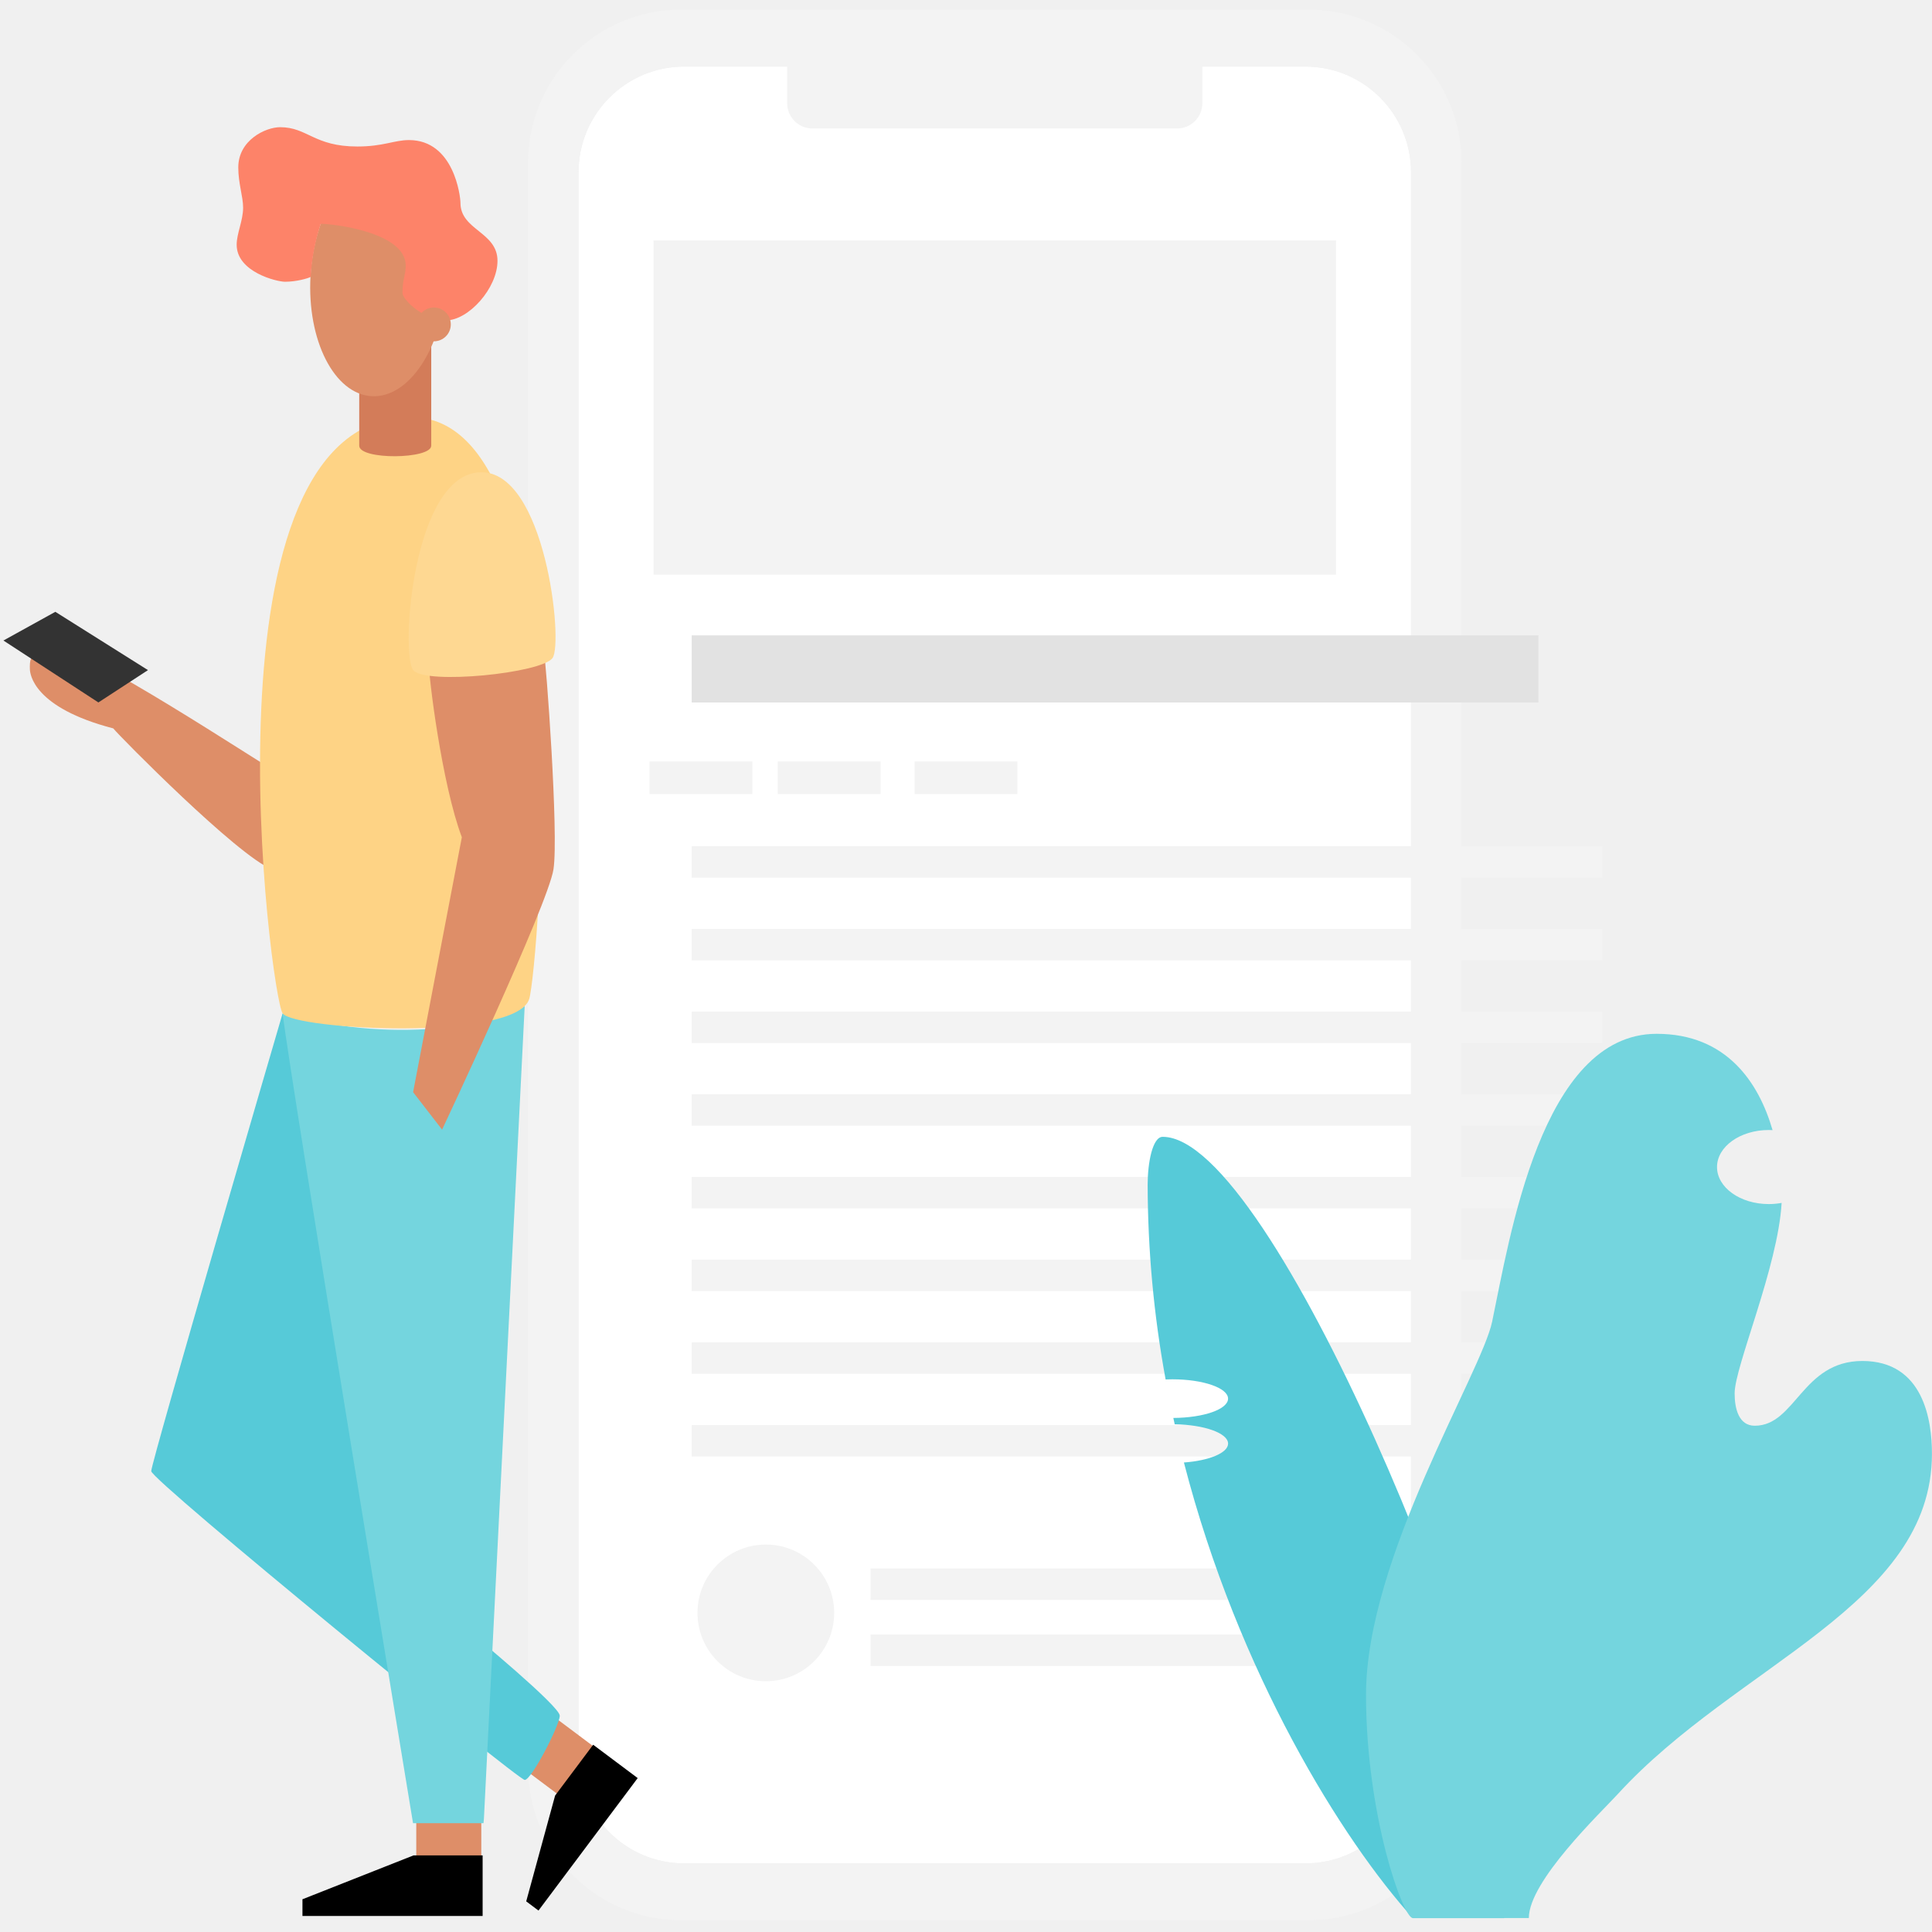
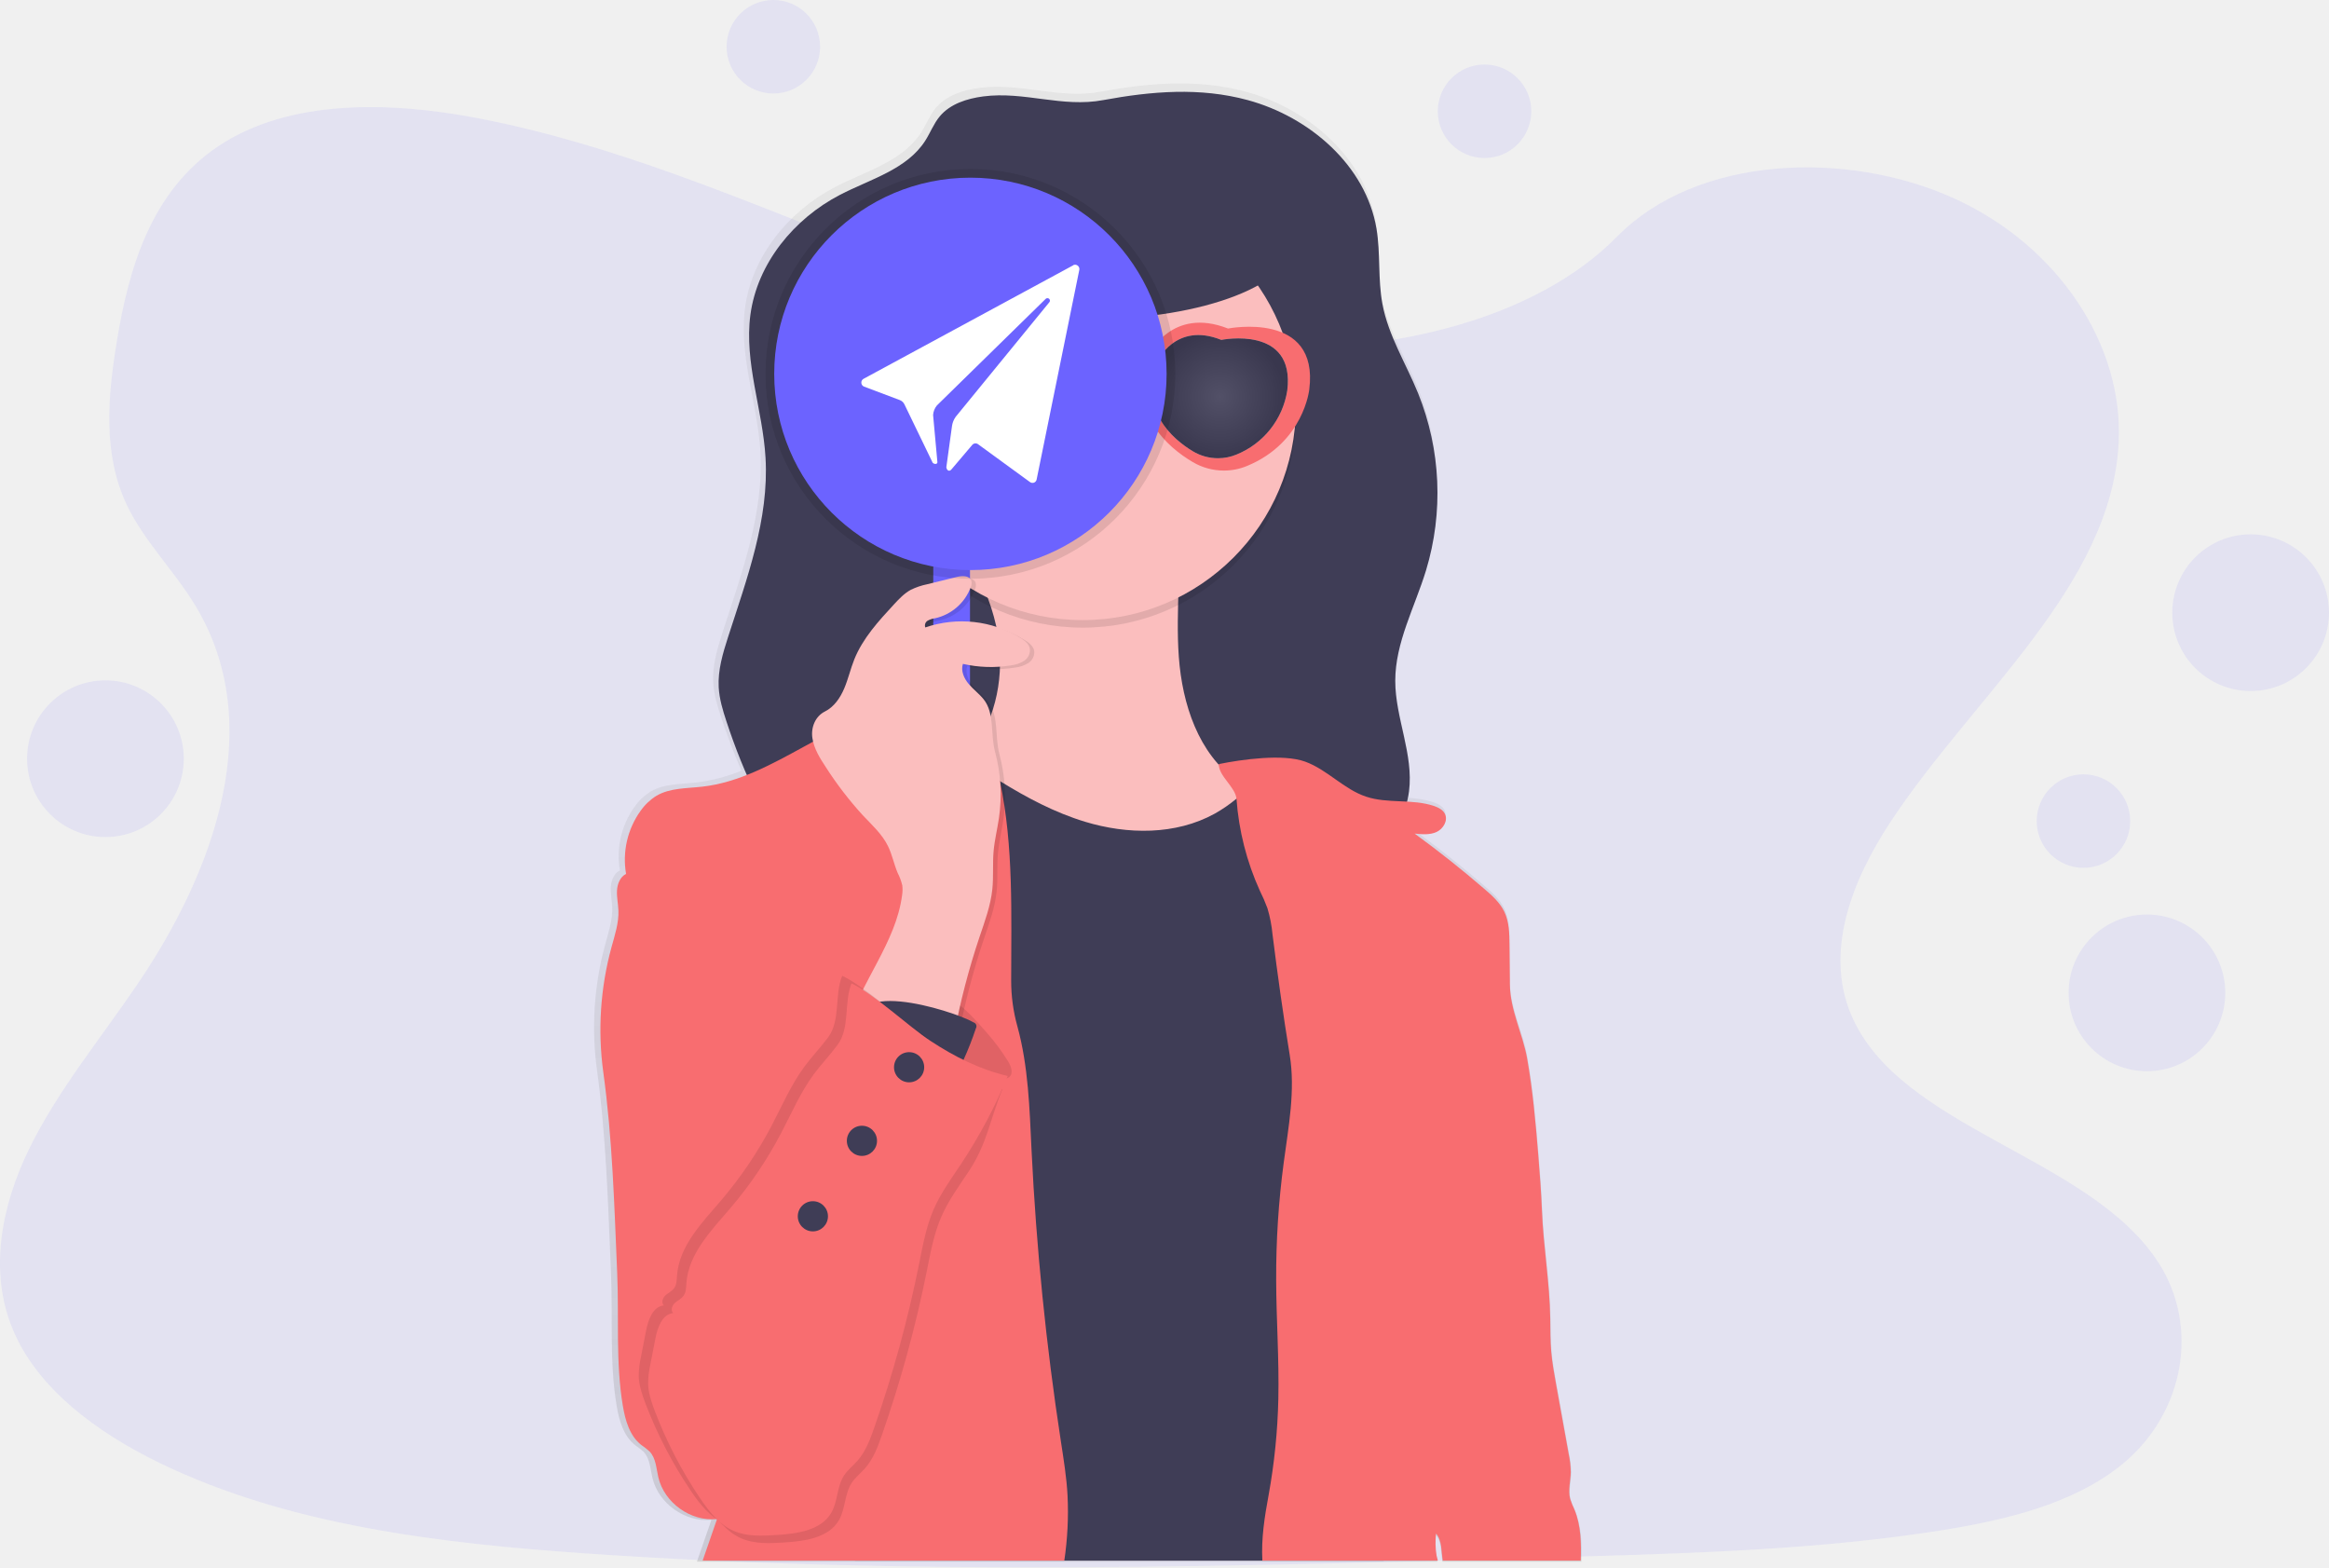
- <svg xmlns="http://www.w3.org/2000/svg" viewBox="0 0 1200 1200">
+ <svg xmlns="http://www.w3.org/2000/svg" id="a5bf4c2f-011e-4b0b-9ffb-d92ba0560f2b" data-name="Layer 1" width="1077.75" height="725.24" viewBox="0 0 1077.75 725.24">
  <defs>
-     <style>.cls-1{fill:#fff;}.cls-2{fill:#f3f3f3;}.cls-3{fill:#e2e2e2;}.cls-4{fill:#de8e68;}.cls-5{fill:#56cad8;}.cls-6{fill:#74d5de;}.cls-7{fill:#fed385;}.cls-8{fill:#333;}.cls-9{fill:#fed892;}.cls-10{fill:#d37c59;}.cls-11{fill:#fd8369;}</style>
+     <linearGradient id="afd189d7-11a7-4088-a6cf-cbbc8456f501" x1="564.5" y1="810" x2="564.5" y2="126" gradientUnits="userSpaceOnUse">
+       <stop offset="0" stop-color="gray" stop-opacity="0.25" />
+       <stop offset="0.54" stop-color="gray" stop-opacity="0.12" />
+       <stop offset="1" stop-color="gray" stop-opacity="0.1" />
+     </linearGradient>
+     <radialGradient id="fa3ab0ab-d0ab-491b-9f5d-880d1af9de28" cx="625.65" cy="270.91" r="30.01" gradientUnits="userSpaceOnUse">
+       <stop offset="0" stop-color="#fff" />
+       <stop offset="1" />
+     </radialGradient>
  </defs>
-   <g id="Background_elements" data-name="Background elements">
-     <path class="cls-1" d="M876.41,595.49v496.24a65.66,65.66,0,0,1-65.66,65.66H425a65.66,65.66,0,0,1-65.66-65.66V107A65.67,65.67,0,0,1,425,41.34H810.75A65.67,65.67,0,0,1,876.41,107V595.49" />
-     <rect class="cls-2" x="488.92" y="15.42" width="257.9" height="64.39" rx="15.72" ry="15.72" />
-     <path class="cls-2" d="M812.73,6H423A95.06,95.06,0,0,0,328,101.06v996.56A95.06,95.06,0,0,0,423,1192.68H812.73a95.06,95.06,0,0,0,95.06-95.06V101.06A95.06,95.06,0,0,0,812.73,6Zm63.68,589.49v496.24a65.66,65.66,0,0,1-65.66,65.66H425a65.66,65.66,0,0,1-65.66-65.66V107A65.67,65.67,0,0,1,425,41.34H810.75A65.67,65.67,0,0,1,876.41,107Z" />
-     <rect class="cls-2" x="405.91" y="149.31" width="423.93" height="207.6" />
-     <rect class="cls-2" x="429.63" y="525.61" width="565.57" height="19.53" />
-     <rect class="cls-2" x="429.63" y="576.97" width="565.57" height="19.53" />
-     <rect class="cls-2" x="429.63" y="628.32" width="565.57" height="19.53" />
-     <rect class="cls-2" x="429.63" y="679.68" width="565.57" height="19.53" />
-     <rect class="cls-2" x="429.63" y="731.04" width="565.57" height="19.53" />
-     <rect class="cls-2" x="429.63" y="782.4" width="565.57" height="19.53" />
-     <rect class="cls-2" x="429.63" y="833.76" width="565.57" height="19.53" />
-     <rect class="cls-2" x="429.63" y="885.12" width="565.57" height="19.53" />
-     <rect class="cls-2" x="540.74" y="974.2" width="393.48" height="19.53" />
-     <rect class="cls-2" x="540.74" y="1015.26" width="433.77" height="19.53" />
-     <rect class="cls-2" x="403.44" y="472.93" width="63.86" height="20.28" />
-     <rect class="cls-2" x="483.08" y="472.93" width="63.86" height="20.28" />
-     <rect class="cls-2" x="568.07" y="472.93" width="63.86" height="20.28" />
-     <circle class="cls-2" cx="475.67" cy="1001.8" r="42.45" />
-     <rect class="cls-3" x="429.63" y="394.62" width="525.91" height="41.69" />
-   </g>
-   <g id="Vector">
-     <rect class="cls-4" x="327.25" y="1074.32" width="37.1" height="33.1" transform="translate(-734.62 713.68) rotate(-53.17)" />
-     <rect class="cls-4" x="258.55" y="1129.09" width="40.39" height="26.31" />
-     <path class="cls-5" d="M175.54,629.41S93.93,908.11,93.93,913.76s227.78,191.79,232,191.79,21.75-34,21.75-39.91S293.46,1015,293.46,1015Z" />
-     <path class="cls-6" d="M300.57,1129.67,325.9,624.84c-11.9,8.54-73.18,26-150.36,4.57,5.36,44.32,81,503,81,503h43.78Z" />
-     <path class="cls-4" d="M171.2,479.15c-10.21-5.59-118.62-77.3-136.36-77.3s-16.28,10.46-16.28,13.62,2.18,24.06,51.77,36.94c4.37,5.35,76.8,78.75,98.43,87.5C169,516.82,171.2,479.15,171.2,479.15Z" />
-     <path class="cls-7" d="M255.47,259.11c-134.59,0-87.32,359.95-79.93,370.3s144.7,17.42,153.14-8.87C334.27,603.14,363,259.11,255.47,259.11Z" />
-     <polygon class="cls-8" points="61.11 436.3 2.12 397.84 34.37 380.01 91.91 416.22 61.11 436.3" />
-     <path class="cls-4" d="M266.24,409.6c-.25,10,8.31,77.83,20.62,110.43-4.66,24-30.27,158.33-30.27,158.33l18,23.28s65.86-139.86,69.19-161.73-4.66-130.31-6-135.63S266.24,409.6,266.24,409.6Z" />
-     <path class="cls-9" d="M298.52,293.33c40.17-.88,51.47,105.87,44.7,115.35s-78.33,16.71-86.46,7.68S256,294.26,298.52,293.33Z" />
-     <path class="cls-10" d="M267.85,206.54H223.12v70.28c0,9,44.73,8.47,44.73,0Z" />
-     <ellipse class="cls-4" cx="234.96" cy="173.74" rx="72.46" ry="42.15" transform="translate(48.13 398.43) rotate(-86.74)" />
-     <path class="cls-11" d="M147,152c0-7,4-15,4-23,0-7-3-15-3-25,0-17,17-25,26-25,17,0,21,12,48,12,16,0,23-4,32-4,28,0,32,35,32,39,0,17,23,18,23,36,0,17-18,37-32,37s-27-13-27-17c0-9,2-11,2-17,0-21-45.76-26-52.76-26A126.81,126.81,0,0,0,193,172c-2,1-9,3-16,3C172,175,147,169,147,152Z" />
-     <circle class="cls-4" cx="269.5" cy="201.5" r="10.5" />
-     <polygon points="299.77 1152.42 256.84 1152.42 187.86 1179.67 187.86 1190.04 299.77 1190.04 299.77 1152.42" />
-     <polygon points="368.43 1083.69 344.79 1115.25 326.84 1180.97 334.46 1186.68 396.08 1104.4 368.43 1083.69" />
-     <path class="cls-5" d="M722.16,706.1c-6.35,0-9.33,16.25-9.33,29.7a674.67,674.67,0,0,0,11.15,121c1.37,0,2.76-.09,4.17-.09,19.12,0,34.62,5.37,34.62,12s-15.18,11.88-34,12c.29,1.32.57,2.63.87,3.94,18.43.27,33.15,5.53,33.15,12,0,5.77-11.77,10.59-27.44,11.73,33.85,131.18,98.57,234.73,142.22,283h56.67V1143.6C934.22,1060.29,790.76,706.1,722.16,706.1Z" />
-     <path class="cls-6" d="M1156.76,845.33c-37.49,0-41.48,40.22-66.85,40.22-9.79,0-12.5-10.33-12.5-20.11,0-16.67,26.93-78.55,29.19-118.29a44,44,0,0,1-8,.72c-17.74,0-32.13-10.31-32.13-23s14.39-23,32.13-23c.8,0,1.59,0,2.37.07-8.49-29.27-28.35-59.82-72-59.82-71.74,0-91.31,127.18-102.18,178.81-6.73,32-78.33,146.75-78.33,231.68,0,74.86,23,138.71,29,138.71h72.13c0-23,44.73-65.49,55.37-77.12,73.62-80.47,195-117.07,195-211.2C1200,882.29,1194.75,845.33,1156.76,845.33Z" />
-   </g>
+   <path d="M647.68,248.35c-64.72-2.25-126.36-23.14-185.22-46s-117.17-48.19-180.34-60.3c-40.63-7.79-87.09-8.89-119.83,12.89-31.5,21-41.68,57.15-47.15,90.73-4.12,25.26-6.54,51.84,4.74,75.49,7.83,16.42,21.74,30.22,31.36,45.95,33.47,54.72,9.81,122.2-26.46,175.63-17,25.07-36.74,49-49.87,75.66s-19.2,57.25-7.71,84.47c11.38,27,38.51,47.24,67.9,61.49,59.69,28.95,130,37.23,198.61,41.92,151.82,10.39,304.46,5.89,456.69,1.39,56.33-1.67,112.92-3.36,168.34-12.07,30.77-4.84,62.55-12.51,84.89-31.05C1072,741,1079,701.17,1060,671.67c-31.88-49.49-120-61.78-142.31-114.9-12.27-29.23.33-61.79,18.16-88.91,38.23-58.16,102.33-109.19,105.7-175.67,2.32-45.67-28.49-91.39-76.13-113-49.94-22.64-119.18-19.8-156,17.69C771.49,235.48,704.82,250.33,647.68,248.35Z" transform="translate(-61.13 -87.38)" fill="#6c63ff" opacity="0.1" />
+   <circle cx="357.87" cy="21.63" r="21.63" fill="#6c63ff" opacity="0.1" />
+   <circle cx="686.97" cy="51.49" r="21.63" fill="#6c63ff" opacity="0.1" />
+   <circle cx="964.12" cy="379.93" r="21.63" fill="#6c63ff" opacity="0.1" />
+   <circle cx="1041.49" cy="283.5" r="36.25" fill="#6c63ff" opacity="0.1" />
+   <circle cx="993.5" cy="459.42" r="36.25" fill="#6c63ff" opacity="0.1" />
+   <circle cx="48.79" cy="351.07" r="36.25" fill="#6c63ff" opacity="0.1" />
+   <path d="M789.9,786.2a35.9,35.9,0,0,1-2-5.06c-1-4,.25-8.25.32-12.41a44.12,44.12,0,0,0-1-8.56q-2.94-16.18-5.86-32.39c-.9-5-1.81-10-2.24-15s-.38-10.33-.46-15.5c-.26-16.77-3.2-33.45-3.86-50.2-.36-8.72-1-17.42-1.74-26.12-1.21-14.93-2.53-29.89-5.14-44.64-2.08-11.72-8-22.64-8.07-34.53q-.09-9.25-.18-18.51c-.05-5.28-.14-10.77-2.46-15.53-2-4.2-5.62-7.41-9.16-10.45q-15.75-13.6-32.6-25.86c3.43.36,7.06.68,10.2-.75s5.44-5.33,3.91-8.43c-1-1.95-3.11-3-5.19-3.72a47.61,47.61,0,0,0-12.42-2,45.33,45.33,0,0,0,.92-4.86c2.19-17.21-6.43-34.09-6.41-51.44,0-17.85,9.06-34.26,14.3-51.32a124.11,124.11,0,0,0-3.64-82.49c-5.66-13.89-13.9-26.92-16.66-41.65-2.16-11.54-.82-23.49-2.76-35.06-5-29.44-31.21-52.08-60-59.89-22.27-6-44.91-4.13-67.3,0-19.24,3.56-36.81-4.3-56-1.78-7.54,1-15.38,3.45-20.23,9.3-2.81,3.38-4.38,7.6-6.75,11.31-8.56,13.41-25.59,17.89-39.72,25.21-21.48,11.13-38.59,31.93-41.79,55.89-3,22.2,5.76,44.23,7.09,66.59,1.69,28.55-8.67,56.24-17.45,83.46-2.45,7.6-4.81,15.43-4.37,23.4.29,5.45,1.9,10.74,3.61,15.93,2.78,8.4,5.91,16.73,9.46,24.86a81.64,81.64,0,0,1-20.74,5.43c-7.28.82-15,.53-21.34,4.23a25.32,25.32,0,0,0-7.42,7.09A39,39,0,0,0,348,490.11c-2.77,1.4-4.06,4.7-4.23,7.79s.55,6.17.66,9.26c.22,5.85-1.68,11.52-3.23,17.16a146,146,0,0,0-3.81,58.23c4.28,31.16,5.12,62.1,6.47,93.54.9,20.6-.79,41.41,2.62,61.75,1.14,6.8,3.17,14,8.6,18.29a34.24,34.24,0,0,1,3.86,3c3,3.14,3.12,8,4.13,12.2,2.83,11.76,15.05,20.46,27.08,19.32h0l.15.1h0c-2.25,6.54-4.44,12.83-6.67,19.25H726.29c-.2-.8-.42-1.61-.59-2.41a37.19,37.19,0,0,1-.23-10.22c2.86,3.35,2.37,8.27,3.14,12.63h64.3C793.18,801.88,793,793.64,789.9,786.2Z" transform="translate(-61.13 -87.38)" fill="url(#afd189d7-11a7-4088-a6cf-cbbc8456f501)" />
+   <path d="M516.08,132c-7.48,1-15.26,3.43-20.09,9.24-2.79,3.36-4.34,7.55-6.69,11.23-8.5,13.33-25.41,17.78-39.44,25.05-21.32,11.06-38.3,31.72-41.48,55.53-2.95,22.06,5.72,43.94,7,66.16,1.68,28.37-8.61,55.88-17.33,82.93-2.43,7.54-4.77,15.32-4.34,23.24.3,5.42,1.89,10.67,3.59,15.83,8,24.24,18.86,47.87,35,67.65s38,35.58,62.8,41.43c11.32,2.67,23,3.25,34.63,3.68q26.7,1,53.41,1c9.78,0,19.62-.11,29.22-2,20.37-3.94,38.34-15.48,55.74-26.78,20.05-13,42-29,45.06-52.68,2.18-17.1-6.38-33.87-6.37-51.11,0-17.73,9-34,14.21-51a123.49,123.49,0,0,0-3.62-82c-5.61-13.79-13.8-26.74-16.54-41.38-2.14-11.46-.81-23.33-2.74-34.83-4.91-29.25-31-51.74-59.6-59.5-22.11-6-44.59-4.1-66.81,0C552.62,137.3,535.18,129.5,516.08,132Z" transform="translate(-61.13 -87.38)" fill="#3f3d56" />
+   <path d="M522.14,377.14c4,18.41,1.35,38.55-9,54.29-5.13,7.82-12,14.37-19.31,20.18a123.86,123.86,0,0,1-38.07,21,76.36,76.36,0,0,0,29.28,14.25c8.16,2,16.58,2.57,25,3a708.47,708.47,0,0,0,126.34-4.56c14-1.77,28.6-4.21,39.93-12.65a5.49,5.49,0,0,0,2.23-2.64c.81-2.77-2.49-4.87-5.22-5.8-13.51-4.62-28.06-7.28-39.74-15.48-17.9-12.55-25.36-35.6-26.95-57.4s1.53-43.78-.6-65.53q-43.32-.66-86.6,2.51c-3.21.24-17.76-.56-19.48,2.22-1.94,3.15,6.13,10.79,8.13,13.82A96.45,96.45,0,0,1,522.14,377.14Z" transform="translate(-61.13 -87.38)" fill="#fbbebe" />
+   <circle cx="501.01" cy="191.77" r="98.65" opacity="0.1" />
+   <circle cx="501.01" cy="188.28" r="98.65" fill="#fbbebe" />
+   <rect x="431.87" y="256.81" width="17" height="189.45" fill="#6c63ff" />
+   <path d="M700.62,638.79c-8.07,33.05-13.13,67.23-9.72,101.08,2.26,22.41,10.13,46.81,10.54,69.64H456.86c-.06-12.33-.11-25.1-.17-37.86,0-2.34,0-4.68,0-7,0-3,0-6.07,0-9.1-.05-9.24-.09-18.38-.13-27.25-.07-16-.15-32-1.69-48-2.73-28.34-10-56.08-19.55-82.93-.69-2-1.4-3.92-2.12-5.88h0l-.24-.64c-.72-2-1.47-4-2.22-6-11.9-31.62-25.5-64.45-19-97.33a84.2,84.2,0,0,1,41.14-56.42c6.48-3.6,13.62-6.35,21-6.47,12.73-.2,24.15,7.27,34.75,14.33,5,3.36,10.15,6.71,15.34,9.91,12.4,7.67,25.29,14.5,39.2,18.73,19.72,6,42,6.24,60.08-3.73a67.26,67.26,0,0,0,10-6.87,113.76,113.76,0,0,0,16.5-17.33c4.78,9.32,15.2,13.25,23.83,19.18,12.13,8.35,20.62,21.21,26,34.94s7.78,28.39,9.83,43c2,14.42,3.71,29,2.88,43.51C711.13,600.2,705.34,619.46,700.62,638.79Z" transform="translate(-61.13 -87.38)" fill="#3f3d56" />
+   <path d="M553.64,809.51H386.28c2.21-6.38,4.39-12.62,6.62-19.12a.06.06,0,0,0,0,0,.36.36,0,0,0,0-.09h-.2c-12,1.13-24.08-7.52-26.89-19.2-1-4.21-1.09-9-4.1-12.11a33.56,33.56,0,0,0-3.83-3c-5.4-4.24-7.41-11.41-8.54-18.17-3.39-20.21-1.71-40.88-2.6-61.36-1.34-31.22-2.17-62-6.43-92.93a145,145,0,0,1,3.79-57.85c1.53-5.6,3.43-11.24,3.21-17-.12-3.07-.82-6.13-.66-9.2s1.45-6.35,4.19-7.74a38.77,38.77,0,0,1,6.7-29.14,25.22,25.22,0,0,1,7.37-7c6.26-3.68,14-3.39,21.18-4.21,33.68-3.81,60.38-33.31,94.11-36.6,7.58-.74,15.21-.1,22.79.54,12.43,1,17,16.76,19.84,28.89.38,1.6.73,3.2,1.07,4.8,6.32,30.13,5.16,61.38,5.15,92.23a78.56,78.56,0,0,0,2.87,21c5.11,18.6,5.64,38.09,6.56,57.35a1303.36,1303.36,0,0,0,13.56,134.6c1.28,8.37,2.66,16.74,3.1,25.19A153.47,153.47,0,0,1,553.64,809.51Z" transform="translate(-61.13 -87.38)" fill="#f86d70" />
+   <path d="M518,565.5a96,96,0,0,1,9.72,13.15c1.34,2.21,2.44,5.4.48,7.09a5.83,5.83,0,0,1-3.61,1l-23.52,1c-3.55.15-7.22.29-10.55-1-4.64-1.74-7.91-5.86-10.92-9.79l-10.43-13.59c-2.75-3.59-5.57-7.33-6.52-11.75s.59-9.71,4.67-11.67c3.54-1.7,7.74-.46,11.46.8,7.07,2.39,15.48,4,21.74,8.09C507.05,553.12,512.94,559.66,518,565.5Z" transform="translate(-61.13 -87.38)" fill="#f86d70" />
+   <path d="M518,565.5a96,96,0,0,1,9.72,13.15c1.34,2.21,2.44,5.4.48,7.09a5.83,5.83,0,0,1-3.61,1l-23.52,1c-3.55.15-7.22.29-10.55-1-4.64-1.74-7.91-5.86-10.92-9.79l-10.43-13.59c-2.75-3.59-5.57-7.33-6.52-11.75s.59-9.71,4.67-11.67c3.54-1.7,7.74-.46,11.46.8,7.07,2.39,15.48,4,21.74,8.09C507.05,553.12,512.94,559.66,518,565.5Z" transform="translate(-61.13 -87.38)" opacity="0.1" />
+   <path d="M504.65,567.06a335.11,335.11,0,0,1,11.77-45.18c2.43-7.2,5.11-14.4,5.91-22,.62-5.89.07-11.86.6-17.76.46-5.1,1.72-10.09,2.46-15.15a76,76,0,0,0-1.82-30.8c-2.15-8-.09-17.67-5.21-24.15-2.08-2.63-4.85-4.63-7-7.2s-3.7-6.07-2.64-9.25a57.9,57.9,0,0,0,22.18.71,14.5,14.5,0,0,0,6.17-2.15,5.88,5.88,0,0,0,2.63-5.65c-.43-2.17-2.37-3.68-4.24-4.85a51.92,51.92,0,0,0-44.14-4.92,2.57,2.57,0,0,1,1.1-3.14,9.71,9.71,0,0,1,3.45-1.11,22.94,22.94,0,0,0,16.43-14.25,4.76,4.76,0,0,0,.32-3.14c-.84-2.45-4.32-2.31-6.84-1.69l-13.58,3.34a31.49,31.49,0,0,0-7.61,2.58c-3,1.64-5.45,4.23-7.8,6.77-7.12,7.71-14.4,15.65-18.32,25.38-1.77,4.41-2.81,9.08-4.66,13.45s-4.69,8.57-8.93,10.69c-4.46,2.22-6.55,7.36-5.82,12.28s3.45,9.3,6.2,13.45a166.41,166.41,0,0,0,17.09,22.26c4.25,4.5,9,8.76,11.7,14.32,1.93,3.93,2.75,8.31,4.45,12.34a25.64,25.64,0,0,1,2.17,5.85,16,16,0,0,1-.08,4.42c-2.85,22.17-19.29,40.24-25.44,61.74a7.87,7.87,0,0,0-.43,3.14c.27,2,2,3.54,3.6,4.77,11.95,9,26.55,13.69,40.84,18.19C501.79,583.09,503.23,574.68,504.65,567.06Z" transform="translate(-61.13 -87.38)" opacity="0.1" />
+   <path d="M502.65,566.06a335.11,335.11,0,0,1,11.77-45.18c2.43-7.2,5.11-14.4,5.91-22,.62-5.89.07-11.86.6-17.76.46-5.1,1.72-10.09,2.46-15.15a76,76,0,0,0-1.82-30.8c-2.15-8-.09-17.67-5.21-24.15-2.08-2.63-4.85-4.63-7-7.2s-3.7-6.07-2.64-9.25a57.9,57.9,0,0,0,22.18.71,14.5,14.5,0,0,0,6.17-2.15,5.88,5.88,0,0,0,2.63-5.65c-.43-2.17-2.37-3.68-4.24-4.85a51.92,51.92,0,0,0-44.14-4.92,2.57,2.57,0,0,1,1.1-3.14,9.71,9.71,0,0,1,3.45-1.11,22.94,22.94,0,0,0,16.43-14.25,4.76,4.76,0,0,0,.32-3.14c-.84-2.45-4.32-2.31-6.84-1.69l-13.58,3.34a31.49,31.49,0,0,0-7.61,2.58c-3,1.64-5.45,4.23-7.8,6.77-7.12,7.71-14.4,15.65-18.32,25.38-1.77,4.41-2.81,9.08-4.66,13.45s-4.69,8.57-8.93,10.69c-4.46,2.22-6.55,7.36-5.82,12.28s3.45,9.3,6.2,13.45a166.41,166.41,0,0,0,17.09,22.26c4.25,4.5,9,8.76,11.7,14.32,1.93,3.93,2.75,8.31,4.45,12.34a25.64,25.64,0,0,1,2.17,5.85,16,16,0,0,1-.08,4.42c-2.85,22.17-19.29,40.24-25.44,61.74a7.87,7.87,0,0,0-.43,3.14c.27,2,2,3.54,3.6,4.77,11.95,9,26.55,13.69,40.84,18.19C499.79,582.09,501.23,573.68,502.65,566.06Z" transform="translate(-61.13 -87.38)" fill="#fbbebe" />
+   <path d="M511.69,560.47a1.9,1.9,0,0,1,1,2.83,146.25,146.25,0,0,1-12.89,28.34q-15.87-8.76-31.06-18.73c-2.41-1.58-4.91-3.3-6.23-5.87C447.75,538.26,501.8,554.72,511.69,560.47Z" transform="translate(-61.13 -87.38)" fill="#3f3d56" />
+   <path d="M452.16,574.42c-3.47,4.67-7.52,8.89-11,13.58-6.2,8.41-10.32,18.13-15.19,27.38A186.12,186.12,0,0,1,403,649.45c-9,10.55-19.71,21.33-20.71,35.16-.14,2-.11,4.07-1.23,5.69-1,1.46-2.77,2.21-4.09,3.42s-2.08,3.48-.77,4.68c-5.13.55-7.26,6.74-8.25,11.8l-2.27,11.68a42.79,42.79,0,0,0-1.1,9.28c.13,4.24,1.52,8.33,3,12.3a198.71,198.71,0,0,0,21.08,40.68c4.1,6.08,8.85,12.19,15.58,15.1,6.17,2.66,13.17,2.29,19.88,1.86,9.5-.6,20.55-2.12,25.27-10.38,3-5.25,2.54-12,5.81-17.1,1.69-2.61,4.22-4.55,6.27-6.88,3.78-4.3,5.83-9.81,7.72-15.21a569.52,569.52,0,0,0,20.8-75.9c1.73-8.64,3.29-17.4,6.84-25.46,3.28-7.47,8.16-14.09,12.67-20.9,8.45-12.77,9.71-23.84,15.55-38-12.87-3-18.82-11.53-29.79-18.78-10.35-6.83-25.64-21.38-36.56-26.62C455.06,554.84,458.09,566.45,452.16,574.42Z" transform="translate(-61.13 -87.38)" opacity="0.1" />
+   <path d="M444.31,567.43c-3.48,4.67-7.53,8.9-11,13.59-6.19,8.41-10.32,18.13-15.18,27.37a187.55,187.55,0,0,1-23,34.08c-9,10.55-19.72,21.33-20.71,35.15-.14,2-.12,4.08-1.24,5.69s-2.77,2.22-4.08,3.42-2.09,3.49-.77,4.69c-5.14.54-7.27,6.73-8.25,11.8l-2.27,11.67a42.26,42.26,0,0,0-1.11,9.28c.13,4.25,1.52,8.34,3,12.31a198.87,198.87,0,0,0,21.08,40.67c4.1,6.09,8.85,12.19,15.58,15.1,6.18,2.67,13.18,2.29,19.89,1.87,9.49-.6,20.54-2.13,25.27-10.38,3-5.25,2.53-12,5.81-17.1,1.68-2.62,4.21-4.55,6.26-6.89,3.78-4.3,5.83-9.8,7.72-15.21a567.61,567.61,0,0,0,20.8-75.9c1.73-8.63,3.29-17.4,6.84-25.46,3.28-7.46,8.17-14.09,12.67-20.89,8.46-12.78,8-20.36,13.8-34.53-12.86-3-17.07-15-28-22.26-10.34-6.83-25.64-21.38-36.56-26.62C447.2,547.86,450.23,559.47,444.31,567.43Z" transform="translate(-61.13 -87.38)" opacity="0.1" />
+   <path d="M448.67,570.92c-3.47,4.68-7.52,8.9-11,13.59-6.19,8.41-10.31,18.13-15.18,27.37A187,187,0,0,1,399.46,646c-9,10.55-19.71,21.33-20.71,35.16-.14,2-.11,4.07-1.23,5.68s-2.77,2.22-4.09,3.43-2.08,3.48-.77,4.68c-5.13.55-7.26,6.73-8.25,11.8l-2.27,11.68a42.79,42.79,0,0,0-1.1,9.28c.12,4.24,1.52,8.33,3,12.3a199.2,199.2,0,0,0,21.08,40.68c4.11,6.08,8.86,12.18,15.59,15.09,6.17,2.67,13.17,2.29,19.88,1.87,9.5-.6,20.55-2.12,25.27-10.38,3-5.25,2.54-12,5.81-17.1,1.68-2.61,4.22-4.55,6.27-6.89,3.78-4.29,5.83-9.8,7.72-15.2a568,568,0,0,0,20.79-75.9c1.74-8.64,3.3-17.4,6.85-25.47,3.28-7.46,8.16-14.09,12.66-20.89a236.66,236.66,0,0,0,21.51-40.55c-12.86-3-24.77-9-35.74-16.24-10.35-6.83-25.64-21.38-36.56-26.62C451.57,551.35,454.6,563,448.67,570.92Z" transform="translate(-61.13 -87.38)" fill="#f86d70" />
+   <circle cx="420.69" cy="493.83" r="6.98" fill="#3f3d56" />
+   <circle cx="398.86" cy="527.88" r="6.98" fill="#3f3d56" />
+   <circle cx="376.16" cy="562.8" r="6.98" fill="#3f3d56" />
+   <path d="M792.62,809.51H728.78c-.76-4.33-.27-9.22-3.11-12.54a36.68,36.68,0,0,0,.23,10.15c.17.8.39,1.6.59,2.39h-81.2c-.55-10.24,1-20.13,2.91-30.43a284,284,0,0,0,4.48-44.31c.41-18.36-.95-36.71-1-55.07a397.31,397.31,0,0,1,3.5-54.39c2.2-16.58,5.47-33.38,2.75-49.89-3-18.43-5.62-37.12-7.94-55.66a62.24,62.24,0,0,0-2.35-12.13,80.73,80.73,0,0,0-3.52-8.11,124.66,124.66,0,0,1-10.8-42.46c-.46-5.53-8.3-10.54-8.18-16.13,10.68-2.16,29.7-4.84,39.95-1.13S683,452.6,693.29,456c10,3.35,21.3.94,31.33,4.29,2.06.69,4.19,1.75,5.15,3.69,1.52,3.08-.76,6.94-3.88,8.37s-6.73,1.1-10.13.75q16.71,12.17,32.37,25.69c3.51,3,7.06,6.22,9.09,10.39,2.3,4.72,2.39,10.18,2.44,15.42l.18,18.4c.11,11.81,5.95,22.66,8,34.3,2.59,14.66,3.9,29.52,5.11,44.36.7,8.64,1.37,17.29,1.72,25.95.66,16.64,3.58,33.21,3.83,49.87.08,5.14,0,10.29.46,15.4s1.33,10,2.22,14.9L787,760a42.93,42.93,0,0,1,1,8.51c-.07,4.14-1.31,8.33-.31,12.33a36.55,36.55,0,0,0,2,5C792.73,793.26,792.89,801.45,792.62,809.51Z" transform="translate(-61.13 -87.38)" fill="#f86d70" />
+   <ellipse cx="504.93" cy="111.01" rx="94.29" ry="36.67" fill="#3f3d56" />
+   <path d="M629.41,239.4c-26.29-10.33-36.62,12.2-36.62,12.2-10.12,27,8.84,42.82,20.32,49.6a28.3,28.3,0,0,0,14.38,3.92A27.9,27.9,0,0,0,638.16,303C664.51,292.15,667,267.57,667,267.57,671.66,231,629.41,239.4,629.41,239.4Zm27.4,28.72a38.35,38.35,0,0,1-23.41,29.55,22.3,22.3,0,0,1-8.67,1.74,22.56,22.56,0,0,1-11.68-3.27c-9.33-5.65-24.74-18.84-16.51-41.31,0,0,8.39-18.77,29.75-10.17C626.29,244.66,660.63,237.62,656.81,268.12Z" transform="translate(-61.13 -87.38)" fill="#f86d70" />
+   <path d="M626.29,244.66s34.34-7,30.52,23.46a38.35,38.35,0,0,1-23.41,29.55,22.3,22.3,0,0,1-8.67,1.74h0a22.56,22.56,0,0,1-11.68-3.27c-9.33-5.65-24.74-18.84-16.51-41.31C596.54,254.83,604.93,236.06,626.29,244.66Z" transform="translate(-61.13 -87.38)" fill="#3f3d56" />
+   <path d="M626.29,244.66s34.34-7,30.52,23.46a38.35,38.35,0,0,1-23.41,29.55,22.3,22.3,0,0,1-8.67,1.74h0a22.56,22.56,0,0,1-11.68-3.27c-9.33-5.65-24.74-18.84-16.51-41.31C596.54,254.83,604.93,236.06,626.29,244.66Z" transform="translate(-61.13 -87.38)" opacity="0.1" fill="url(#fa3ab0ab-d0ab-491b-9f5d-880d1af9de28)" />
+   <circle cx="449.06" cy="173" r="94.81" opacity="0.1" />
+   <circle cx="449.06" cy="173" r="90.79" fill="#6c63ff" />
+   <path d="M557.78,210.13l-97,52.51a2,2,0,0,0,.14,3.61l16.56,6.24a3.9,3.9,0,0,1,2.18,2L492.49,301c.24,1.17,2.4,1.48,2.43.29l-2-21.89a7.81,7.81,0,0,1,1.77-4.42L545,225.69a1.19,1.19,0,0,1,1.09-.31,1.14,1.14,0,0,1,.63,1.84l-43.37,53.06a9.69,9.69,0,0,0-1.7,4.37l-2.6,18.91c.22,1.65,1.51,2.28,2.55.8l9.34-11a2,2,0,0,1,2.75-.46l24.08,17.55a1.94,1.94,0,0,0,3.06-1.19l19.75-97a2,2,0,0,0-2.84-2.19Z" transform="translate(-61.13 -87.38)" fill="#fff" />
</svg>
